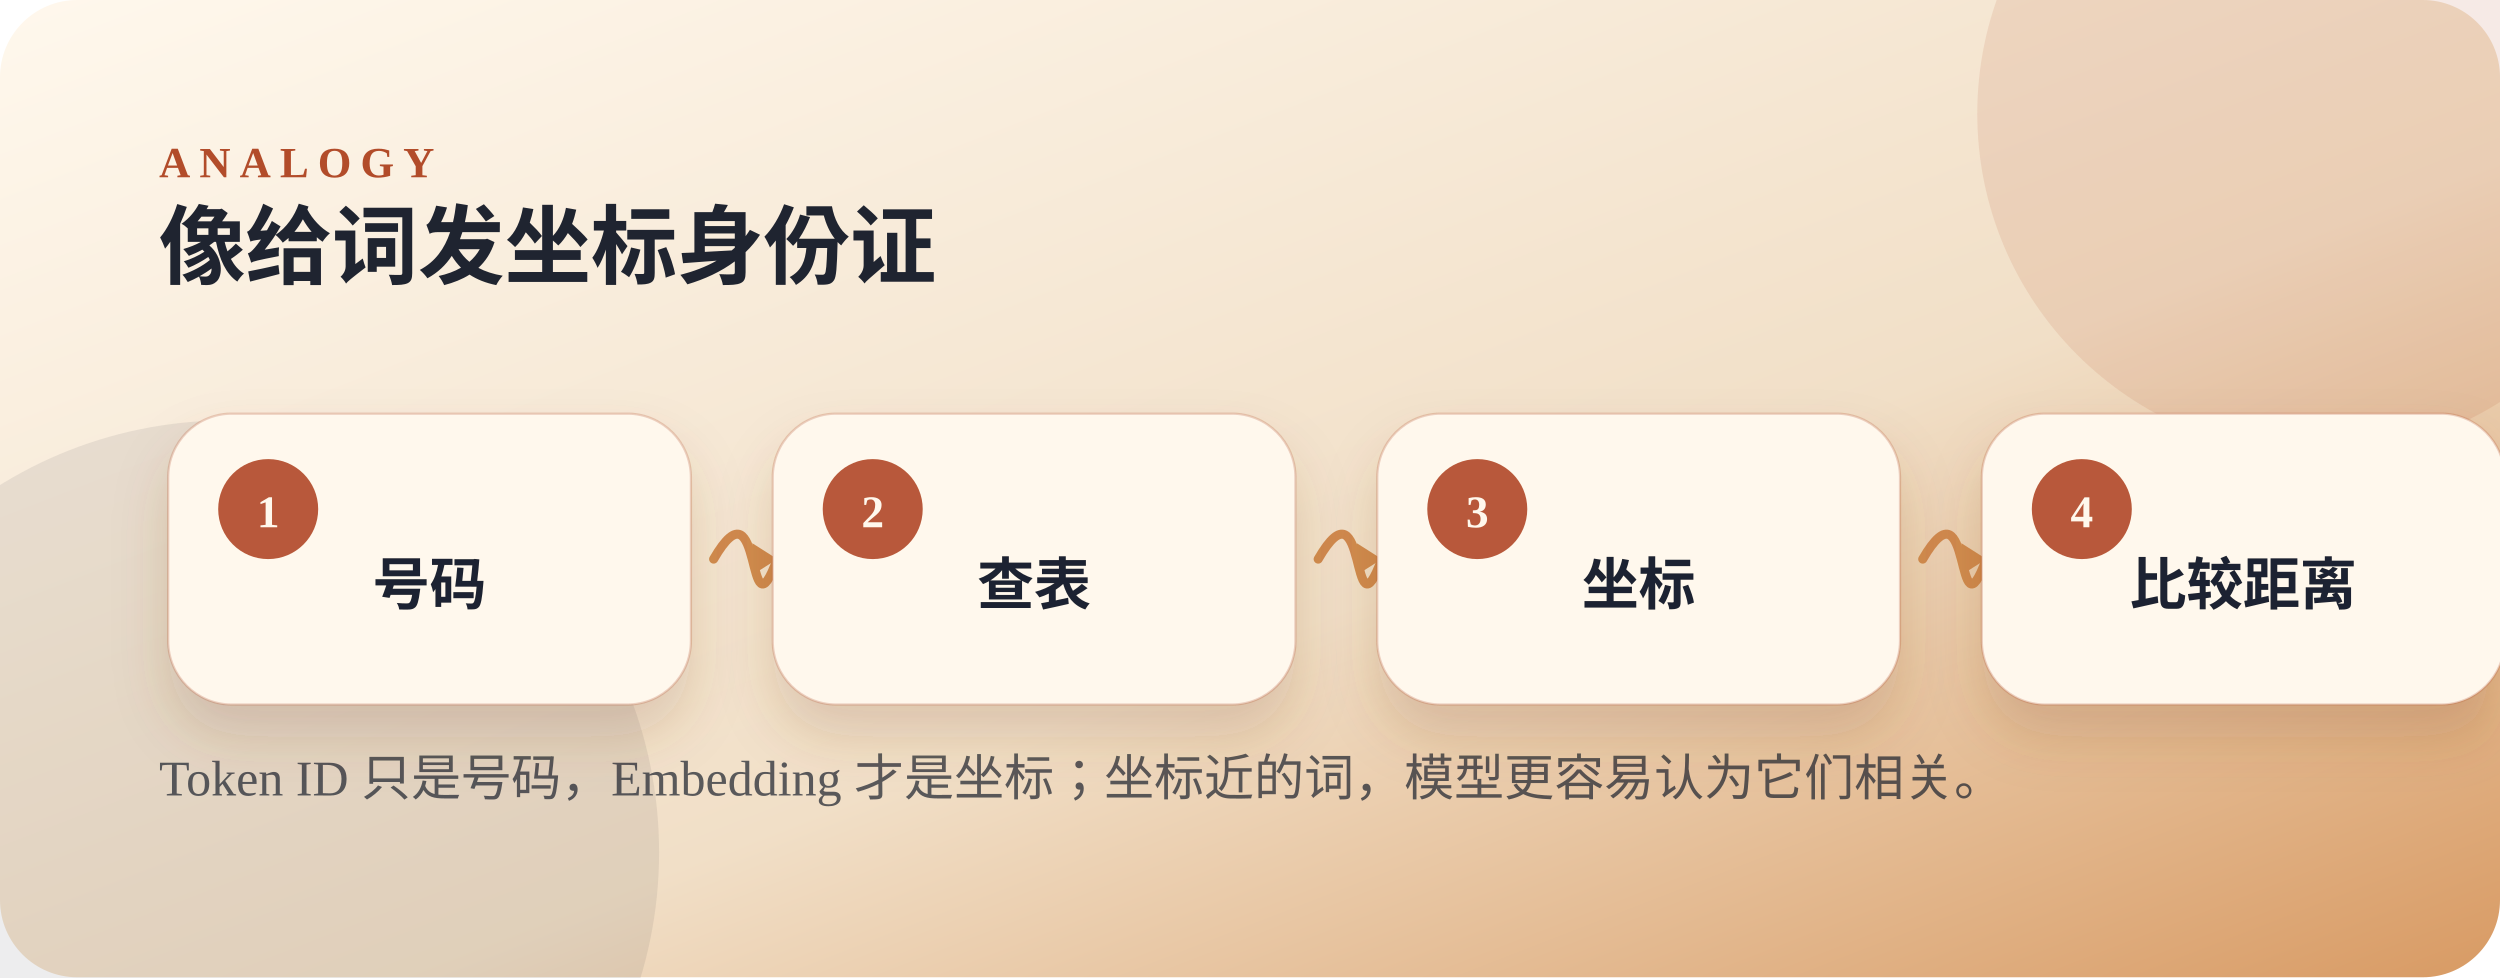
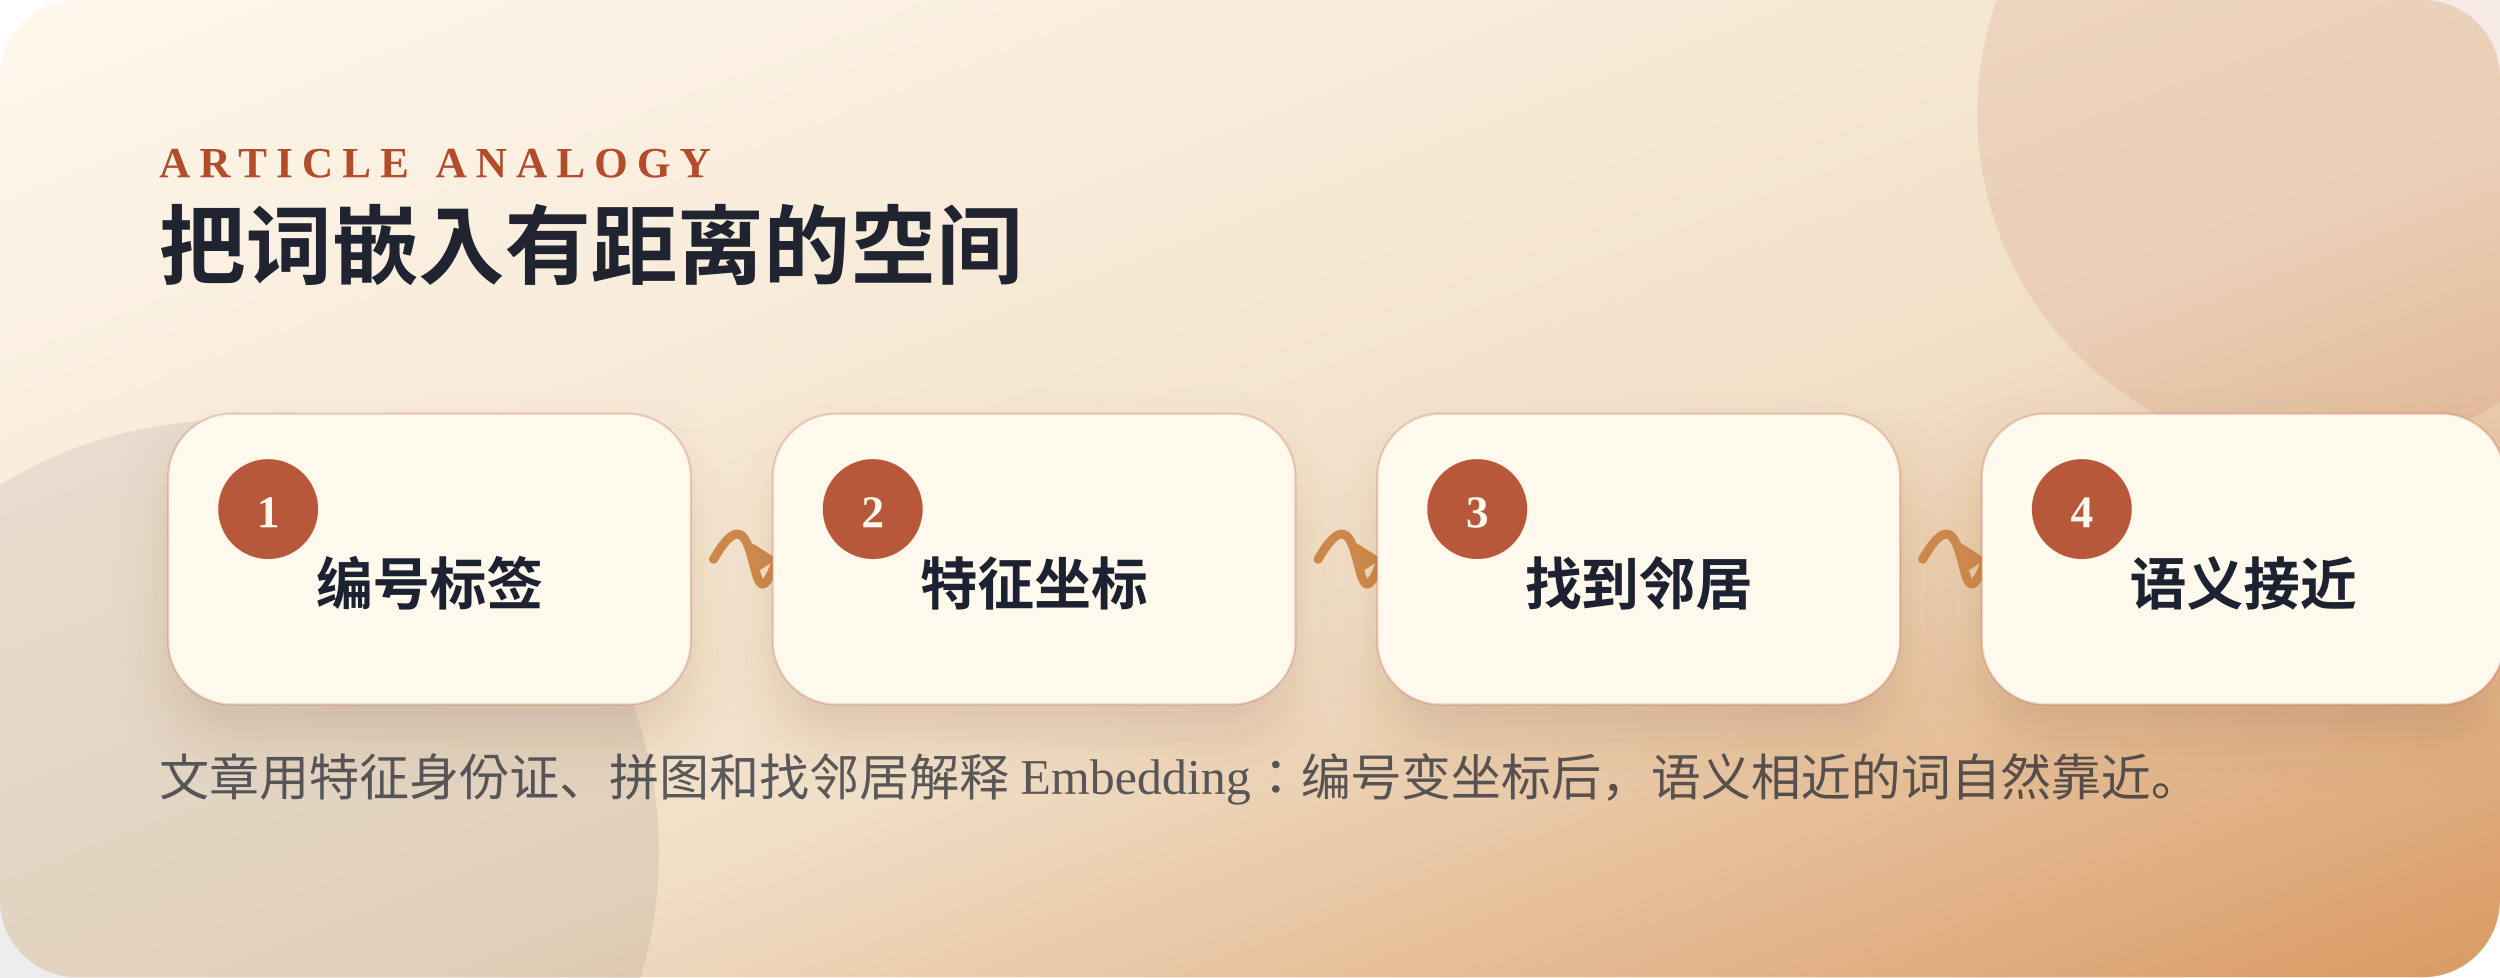
- <svg xmlns="http://www.w3.org/2000/svg" viewBox="0 0 1100 430" role="img" aria-label="像给词发坐标身份证">
+ <svg xmlns="http://www.w3.org/2000/svg" viewBox="0 0 1100 430" role="img" aria-label="把词嵌入有距离的空间">
  <defs>
    <linearGradient id="paper" x1="0%" y1="0%" x2="100%" y2="100%">
      <stop offset="0%" stop-color="#fff8ed" />
      <stop offset="58%" stop-color="#f1dfc7" />
      <stop offset="100%" stop-color="#d89a63" />
    </linearGradient>
    <filter id="softShadow" x="-20%" y="-30%" width="140%" height="170%">
      <feDropShadow dx="0" dy="14" stdDeviation="12" flood-color="#7b4a25" flood-opacity="0.18" />
    </filter>
  </defs>
  <rect width="1100" height="430" rx="34" fill="url(#paper)" />
  <circle cx="1020" cy="50" r="150" fill="rgba(178,76,42,0.12)" />
  <circle cx="100" cy="375" r="190" fill="rgba(31,36,48,0.08)" />
-   <text x="70" y="78" fill="#b24c2a" font-size="19" font-weight="800" letter-spacing="4">ANALOGY</text>
-   <text x="70" y="122" fill="#1f2430" font-size="38" font-weight="800">像给词发坐标身份证</text>
-   <text x="70" y="350" fill="rgba(31,36,48,0.72)" font-size="22">Token ID 只是号码，Embedding 才是坐标；坐标近的词，模型更容易认为它们相关。</text>
+   <text x="70" y="78" fill="#b24c2a" font-size="19" font-weight="800" letter-spacing="4">ARTICLE ANALOGY</text>
+   <text x="70" y="122" fill="#1f2430" font-size="38" font-weight="800">把词嵌入有距离的空间</text>
+   <text x="70" y="350" fill="rgba(31,36,48,0.72)" font-size="22">文章用特征身份证、拼图和找邻居解释 Embedding：编号变坐标后，语义相近的词自然靠近。</text>
  <path d="M 314 246.0 C 336 208, 328 284, 342 246.0" fill="none" stroke="#d08a4e" stroke-width="4" stroke-linecap="round" />
  <path d="M 342 246.0 l -11 -7 v14 z" fill="#d08a4e" />
  <path d="M 580 246.0 C 602 208, 594 284, 608 246.0" fill="none" stroke="#d08a4e" stroke-width="4" stroke-linecap="round" />
  <path d="M 608 246.0 l -11 -7 v14 z" fill="#d08a4e" />
  <path d="M 846 246.0 C 868 208, 860 284, 874 246.0" fill="none" stroke="#d08a4e" stroke-width="4" stroke-linecap="round" />
  <path d="M 874 246.0 l -11 -7 v14 z" fill="#d08a4e" />
  <g filter="url(#softShadow)">
    <rect x="74" y="182" width="230" height="128" rx="28" fill="#fff8ed" stroke="rgba(178,76,42,0.24)" />
    <circle cx="118" cy="224" r="22" fill="#b24c2a" opacity="0.92" />
    <text x="118" y="232" text-anchor="middle" fill="#fff8ed" font-size="20" font-weight="800">1</text>
-     <text x="189.0" y="266" text-anchor="middle" fill="#1f2430" font-size="25" font-weight="800">号码</text>
+     <text x="189.0" y="266" text-anchor="middle" fill="#1f2430" font-size="25" font-weight="800">编号标签</text>
  </g>
  <g filter="url(#softShadow)">
    <rect x="340" y="182" width="230" height="128" rx="28" fill="#fff8ed" stroke="rgba(178,76,42,0.24)" />
    <circle cx="384" cy="224" r="22" fill="#b24c2a" opacity="0.92" />
    <text x="384" y="232" text-anchor="middle" fill="#fff8ed" font-size="20" font-weight="800">2</text>
-     <text x="455.0" y="266" text-anchor="middle" fill="#1f2430" font-size="25" font-weight="800">查表</text>
+     <text x="455.0" y="266" text-anchor="middle" fill="#1f2430" font-size="25" font-weight="800">特征坐标</text>
  </g>
  <g filter="url(#softShadow)">
    <rect x="606" y="182" width="230" height="128" rx="28" fill="#fff8ed" stroke="rgba(178,76,42,0.24)" />
    <circle cx="650" cy="224" r="22" fill="#b24c2a" opacity="0.92" />
    <text x="650" y="232" text-anchor="middle" fill="#fff8ed" font-size="20" font-weight="800">3</text>
-     <text x="721.0" y="266" text-anchor="middle" fill="#1f2430" font-size="25" font-weight="800">坐标</text>
+     <text x="721.0" y="266" text-anchor="middle" fill="#1f2430" font-size="25" font-weight="800">找到邻居</text>
  </g>
  <g filter="url(#softShadow)">
    <rect x="872" y="182" width="230" height="128" rx="28" fill="#fff8ed" stroke="rgba(178,76,42,0.24)" />
    <circle cx="916" cy="224" r="22" fill="#b24c2a" opacity="0.92" />
    <text x="916" y="232" text-anchor="middle" fill="#fff8ed" font-size="20" font-weight="800">4</text>
-     <text x="987.0" y="266" text-anchor="middle" fill="#1f2430" font-size="25" font-weight="800">比较距离</text>
+     <text x="987.0" y="266" text-anchor="middle" fill="#1f2430" font-size="25" font-weight="800">语义接近</text>
  </g>
</svg>
